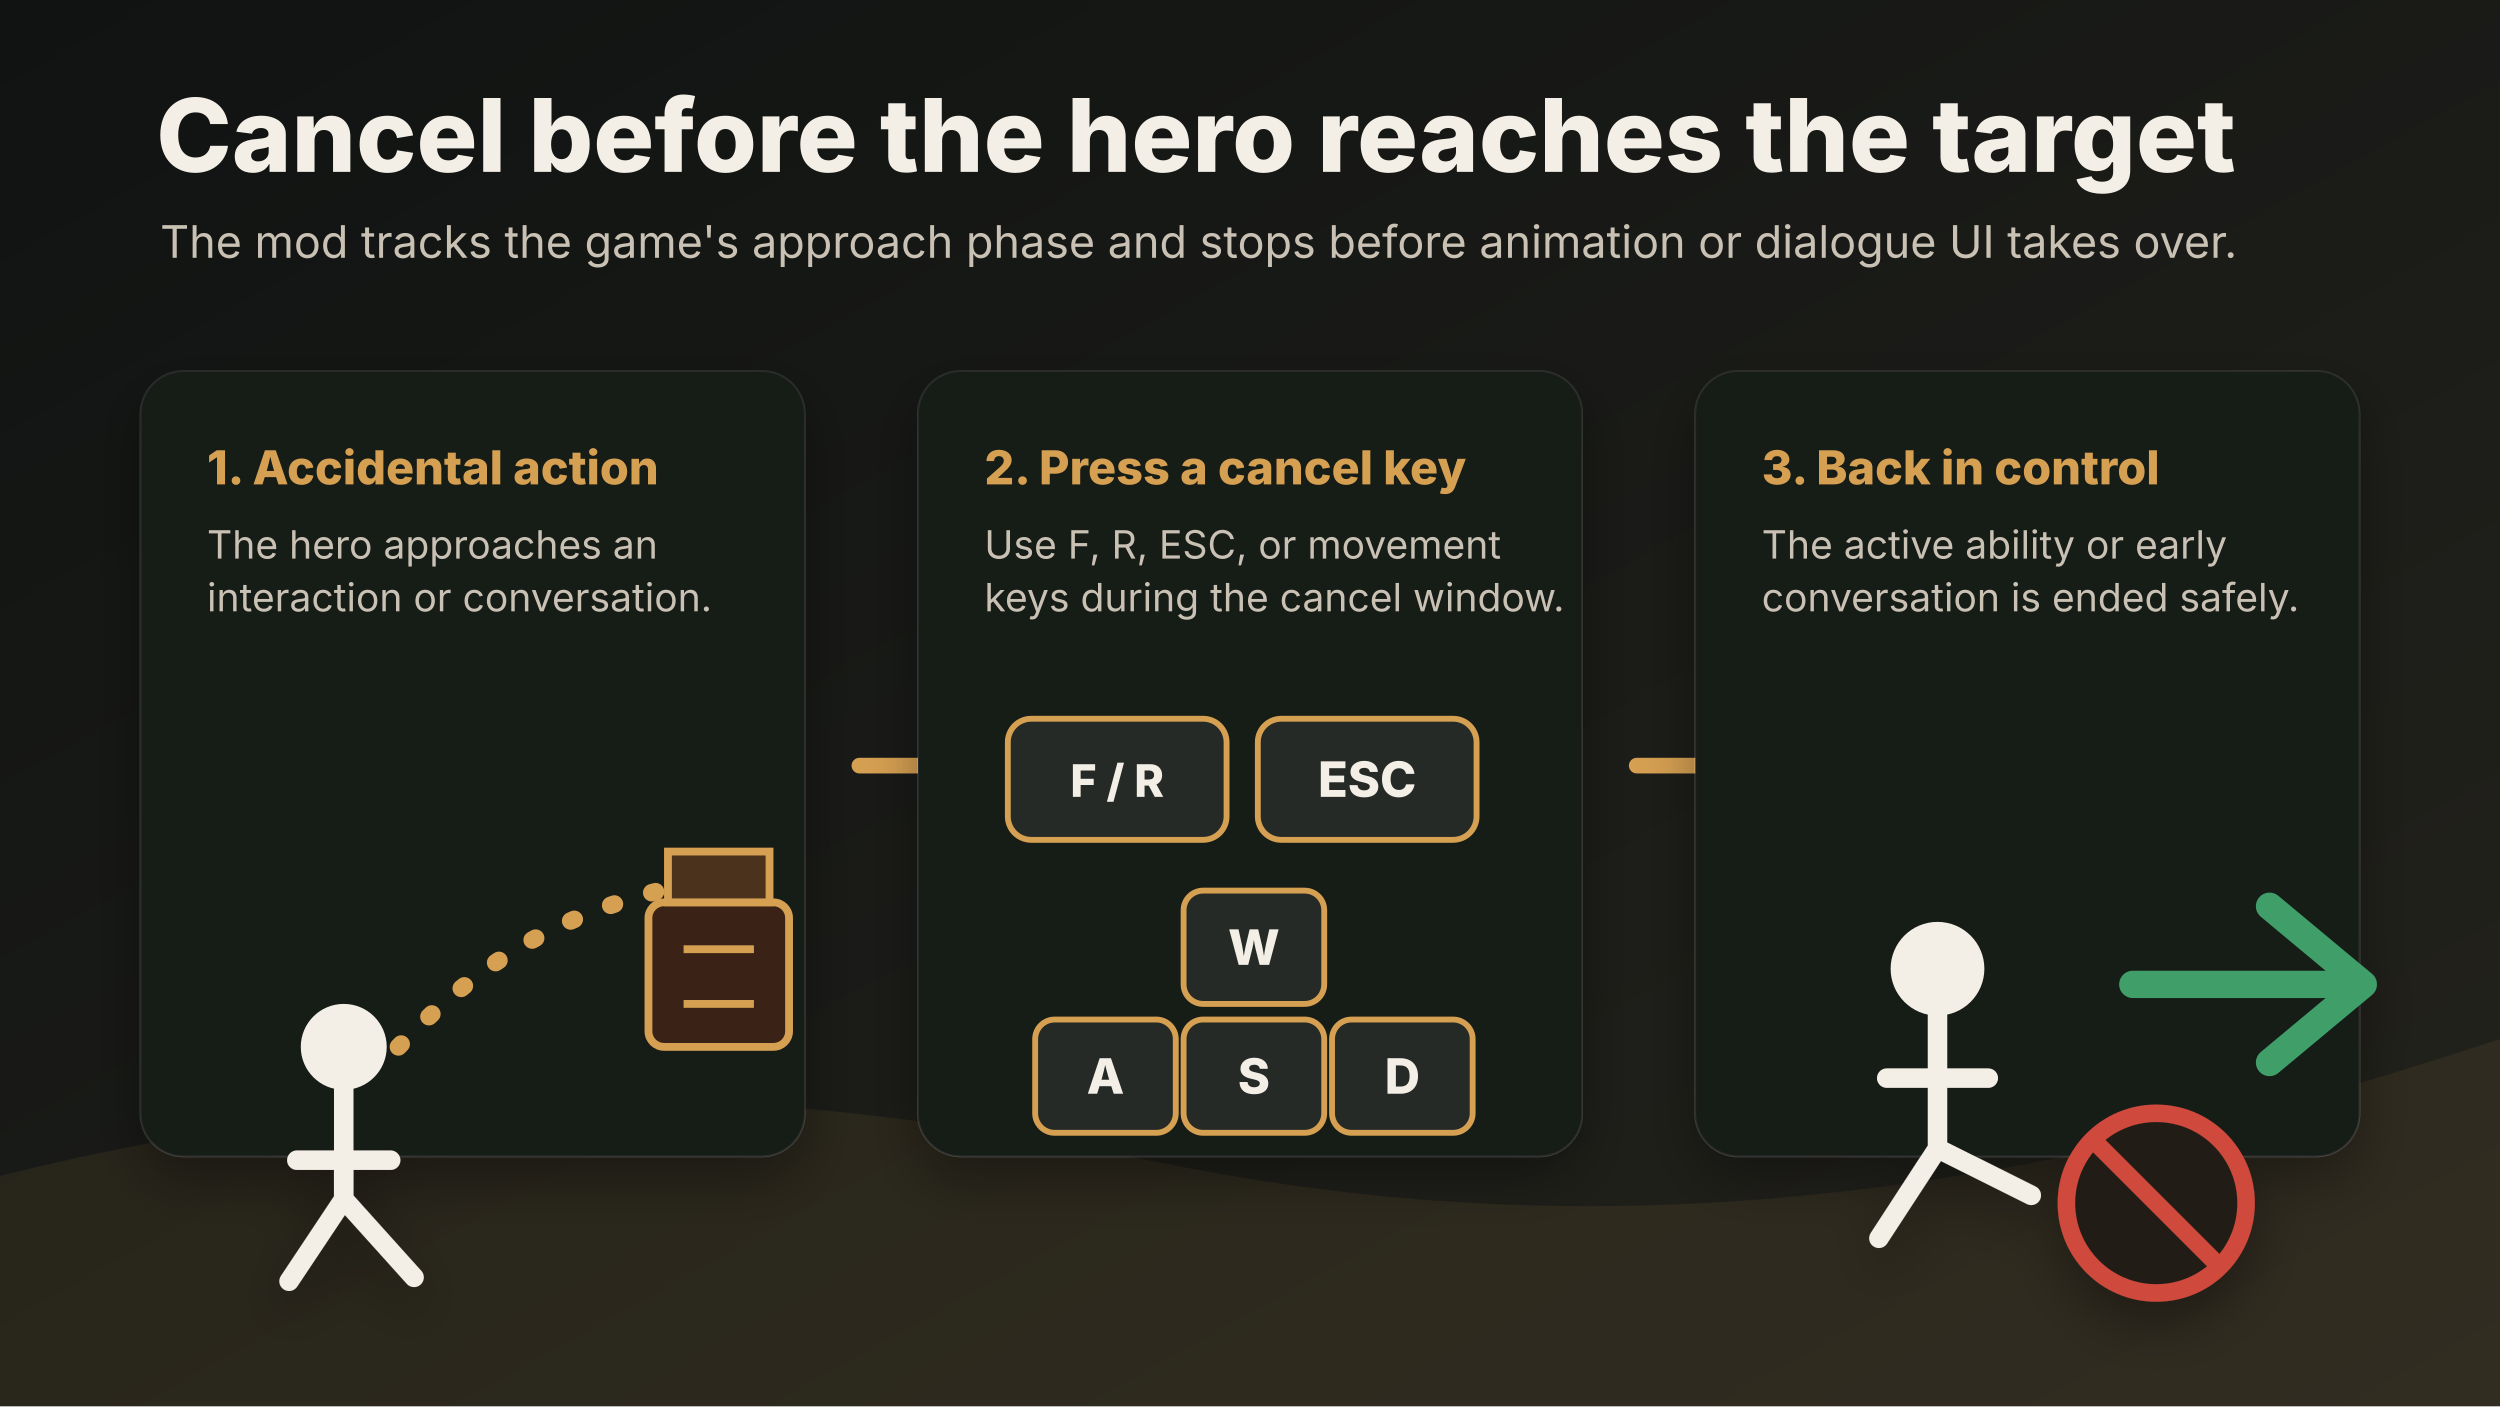
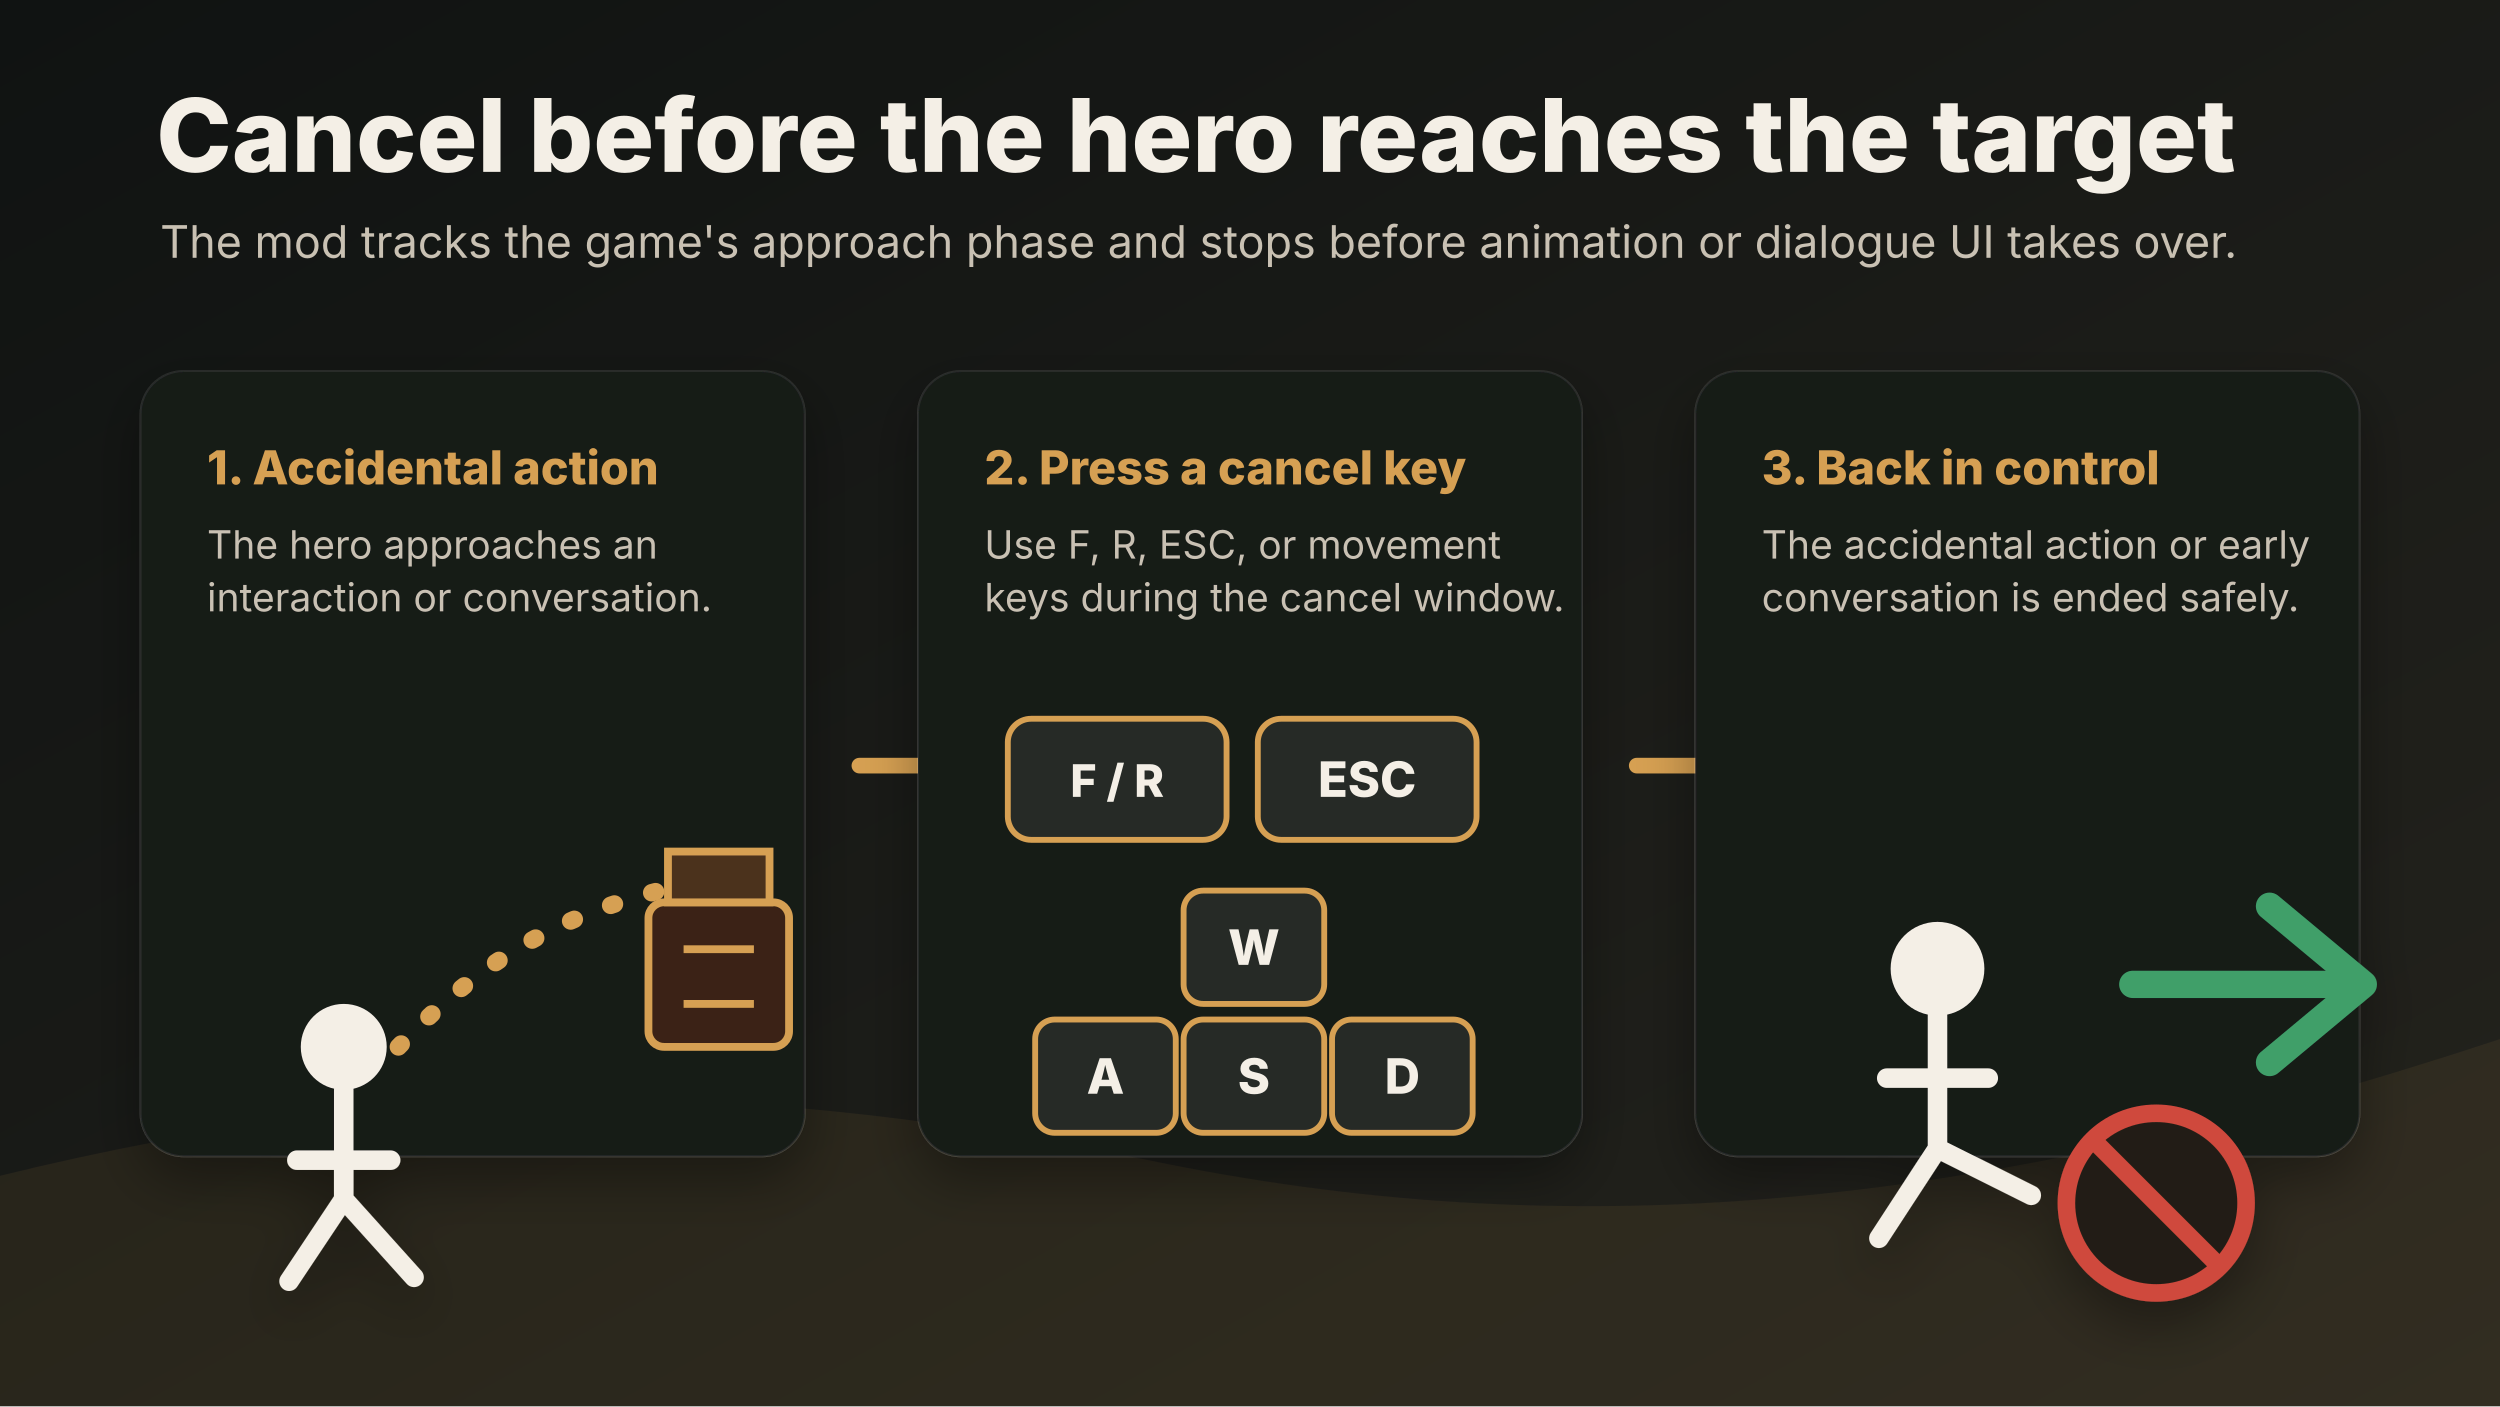
<svg xmlns="http://www.w3.org/2000/svg" width="1280" height="720" viewBox="0 0 1280 720">
  <defs>
    <linearGradient id="bg" x1="0" y1="0" x2="1" y2="1">
      <stop offset="0" stop-color="#101312" />
      <stop offset="1" stop-color="#24231d" />
    </linearGradient>
    <filter id="shadow" x="-15%" y="-15%" width="130%" height="130%">
      <feDropShadow dx="0" dy="12" stdDeviation="14" flood-color="#000" flood-opacity="0.35" />
    </filter>
  </defs>
  <rect width="1280" height="720" fill="url(#bg)" />
  <path d="M0 602C220 548 390 554 588 594C800 638 1008 622 1280 532V720H0Z" fill="#d6a052" opacity="0.08" />
  <text x="80" y="88" fill="#f4efe6" font-family="Inter, Segoe UI, Arial, sans-serif" font-size="52" font-weight="800">Cancel before the hero reaches the target</text>
  <text x="82" y="132" fill="#c9c1b3" font-family="Inter, Segoe UI, Arial, sans-serif" font-size="23">The mod tracks the game's approach phase and stops before animation or dialogue UI takes over.</text>
  <g transform="translate(72 190)" filter="url(#shadow)">
    <rect width="340" height="402" rx="22" fill="#161a18" stroke="#ffffff" stroke-opacity="0.08" />
    <text x="34" y="58" fill="#d6a052" font-family="Inter, Segoe UI, Arial, sans-serif" font-size="24" font-weight="800">1. Accidental action</text>
    <text x="34" y="96" fill="#c9c1b3" font-family="Inter, Segoe UI, Arial, sans-serif" font-size="20">The hero approaches an</text>
    <text x="34" y="123" fill="#c9c1b3" font-family="Inter, Segoe UI, Arial, sans-serif" font-size="20">interaction or conversation.</text>
    <g transform="translate(56 168)">
      <circle cx="48" cy="178" r="22" fill="#f4efe6" />
      <path d="M48 200v56M24 236h48M48 256l-28 42M48 256l36 40" stroke="#f4efe6" stroke-width="10" stroke-linecap="round" />
      <path d="M76 178C124 128 166 106 236 92" fill="none" stroke="#d6a052" stroke-width="9" stroke-linecap="round" stroke-dasharray="2 20" />
      <g transform="translate(204 46)">
        <rect x="0" y="58" width="72" height="74" rx="8" fill="#3a2416" stroke="#d6a052" stroke-width="4" />
        <path d="M10 58h52V32H10Z" fill="#4c321e" stroke="#d6a052" stroke-width="4" />
        <path d="M18 82h36M18 110h36" stroke="#d6a052" stroke-width="4" />
      </g>
    </g>
  </g>
  <path d="M440 392h80" stroke="#d6a052" stroke-width="8" stroke-linecap="round" />
  <path d="M500 364l36 28-36 28" fill="none" stroke="#d6a052" stroke-width="8" stroke-linecap="round" stroke-linejoin="round" />
  <g transform="translate(470 190)" filter="url(#shadow)">
    <rect width="340" height="402" rx="22" fill="#161a18" stroke="#ffffff" stroke-opacity="0.08" />
    <text x="34" y="58" fill="#d6a052" font-family="Inter, Segoe UI, Arial, sans-serif" font-size="24" font-weight="800">2. Press a cancel key</text>
    <text x="34" y="96" fill="#c9c1b3" font-family="Inter, Segoe UI, Arial, sans-serif" font-size="20">Use F, R, ESC, or movement</text>
    <text x="34" y="123" fill="#c9c1b3" font-family="Inter, Segoe UI, Arial, sans-serif" font-size="20">keys during the cancel window.</text>
    <g transform="translate(42 178)">
      <rect x="4" y="0" width="112" height="62" rx="12" fill="#252a27" stroke="#d6a052" stroke-width="3" />
      <text x="60" y="40" text-anchor="middle" fill="#f4efe6" font-family="Inter, Segoe UI, Arial, sans-serif" font-size="23" font-weight="800">F / R</text>
      <rect x="132" y="0" width="112" height="62" rx="12" fill="#252a27" stroke="#d6a052" stroke-width="3" />
      <text x="188" y="40" text-anchor="middle" fill="#f4efe6" font-family="Inter, Segoe UI, Arial, sans-serif" font-size="25" font-weight="800">ESC</text>
      <rect x="94" y="88" width="72" height="58" rx="10" fill="#252a27" stroke="#d6a052" stroke-width="3" />
      <text x="130" y="126" text-anchor="middle" fill="#f4efe6" font-family="Inter, Segoe UI, Arial, sans-serif" font-size="25" font-weight="800">W</text>
      <rect x="18" y="154" width="72" height="58" rx="10" fill="#252a27" stroke="#d6a052" stroke-width="3" />
      <text x="54" y="192" text-anchor="middle" fill="#f4efe6" font-family="Inter, Segoe UI, Arial, sans-serif" font-size="25" font-weight="800">A</text>
      <rect x="94" y="154" width="72" height="58" rx="10" fill="#252a27" stroke="#d6a052" stroke-width="3" />
      <text x="130" y="192" text-anchor="middle" fill="#f4efe6" font-family="Inter, Segoe UI, Arial, sans-serif" font-size="25" font-weight="800">S</text>
      <rect x="170" y="154" width="72" height="58" rx="10" fill="#252a27" stroke="#d6a052" stroke-width="3" />
      <text x="206" y="192" text-anchor="middle" fill="#f4efe6" font-family="Inter, Segoe UI, Arial, sans-serif" font-size="25" font-weight="800">D</text>
    </g>
  </g>
  <path d="M838 392h80" stroke="#d6a052" stroke-width="8" stroke-linecap="round" />
  <path d="M898 364l36 28-36 28" fill="none" stroke="#d6a052" stroke-width="8" stroke-linecap="round" stroke-linejoin="round" />
  <g transform="translate(868 190)" filter="url(#shadow)">
    <rect width="340" height="402" rx="22" fill="#161a18" stroke="#ffffff" stroke-opacity="0.08" />
    <text x="34" y="58" fill="#d6a052" font-family="Inter, Segoe UI, Arial, sans-serif" font-size="24" font-weight="800">3. Back in control</text>
-     <text x="34" y="96" fill="#c9c1b3" font-family="Inter, Segoe UI, Arial, sans-serif" font-size="20">The active ability or early</text>
+     <text x="34" y="96" fill="#c9c1b3" font-family="Inter, Segoe UI, Arial, sans-serif" font-size="20">The accidental action or early</text>
    <text x="34" y="123" fill="#c9c1b3" font-family="Inter, Segoe UI, Arial, sans-serif" font-size="20">conversation is ended safely.</text>
    <g transform="translate(70 178)">
      <circle cx="54" cy="128" r="24" fill="#f4efe6" />
      <path d="M54 152v68M28 184h52M54 220l-30 46M54 220l48 24" stroke="#f4efe6" stroke-width="10" stroke-linecap="round" />
      <path d="M154 136h110" stroke="#3f9f69" stroke-width="14" stroke-linecap="round" />
      <path d="M224 96l48 40-48 40" fill="none" stroke="#3f9f69" stroke-width="14" stroke-linecap="round" stroke-linejoin="round" />
      <circle cx="166" cy="248" r="46" fill="#241f18" stroke="#cf483c" stroke-width="9" />
      <path d="M136 218l60 60" stroke="#cf483c" stroke-width="9" stroke-linecap="round" />
    </g>
  </g>
</svg>
